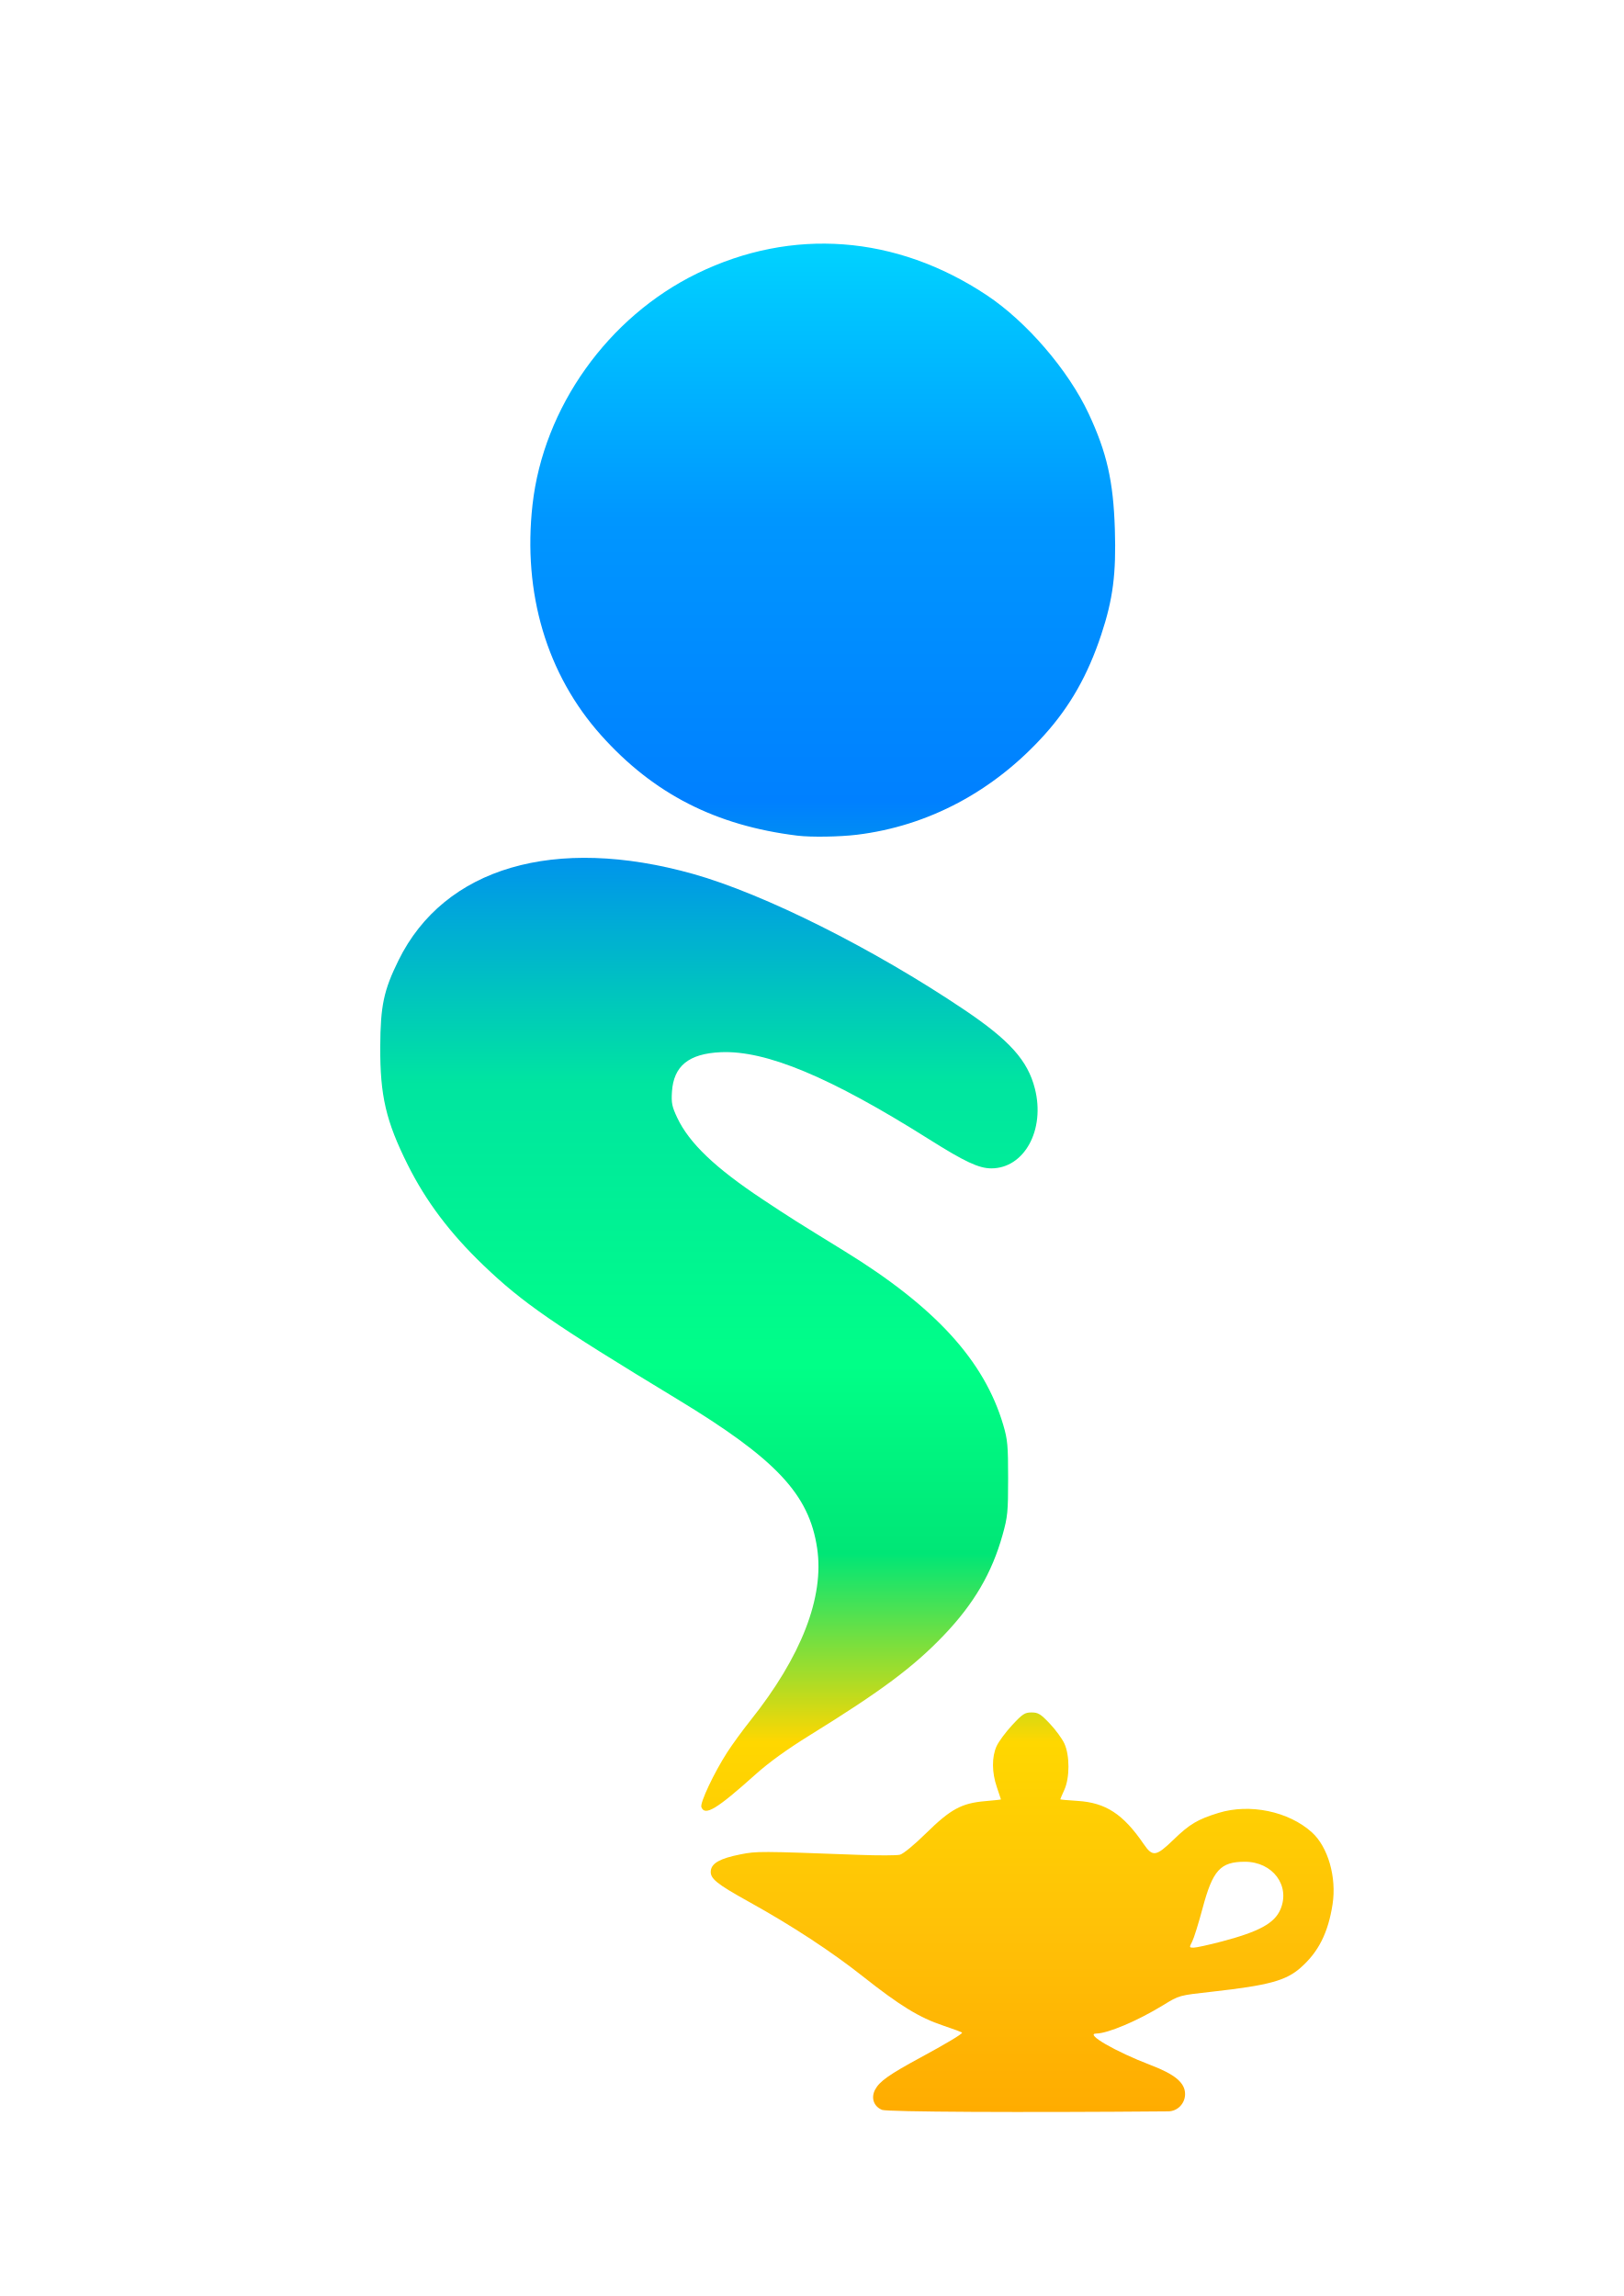
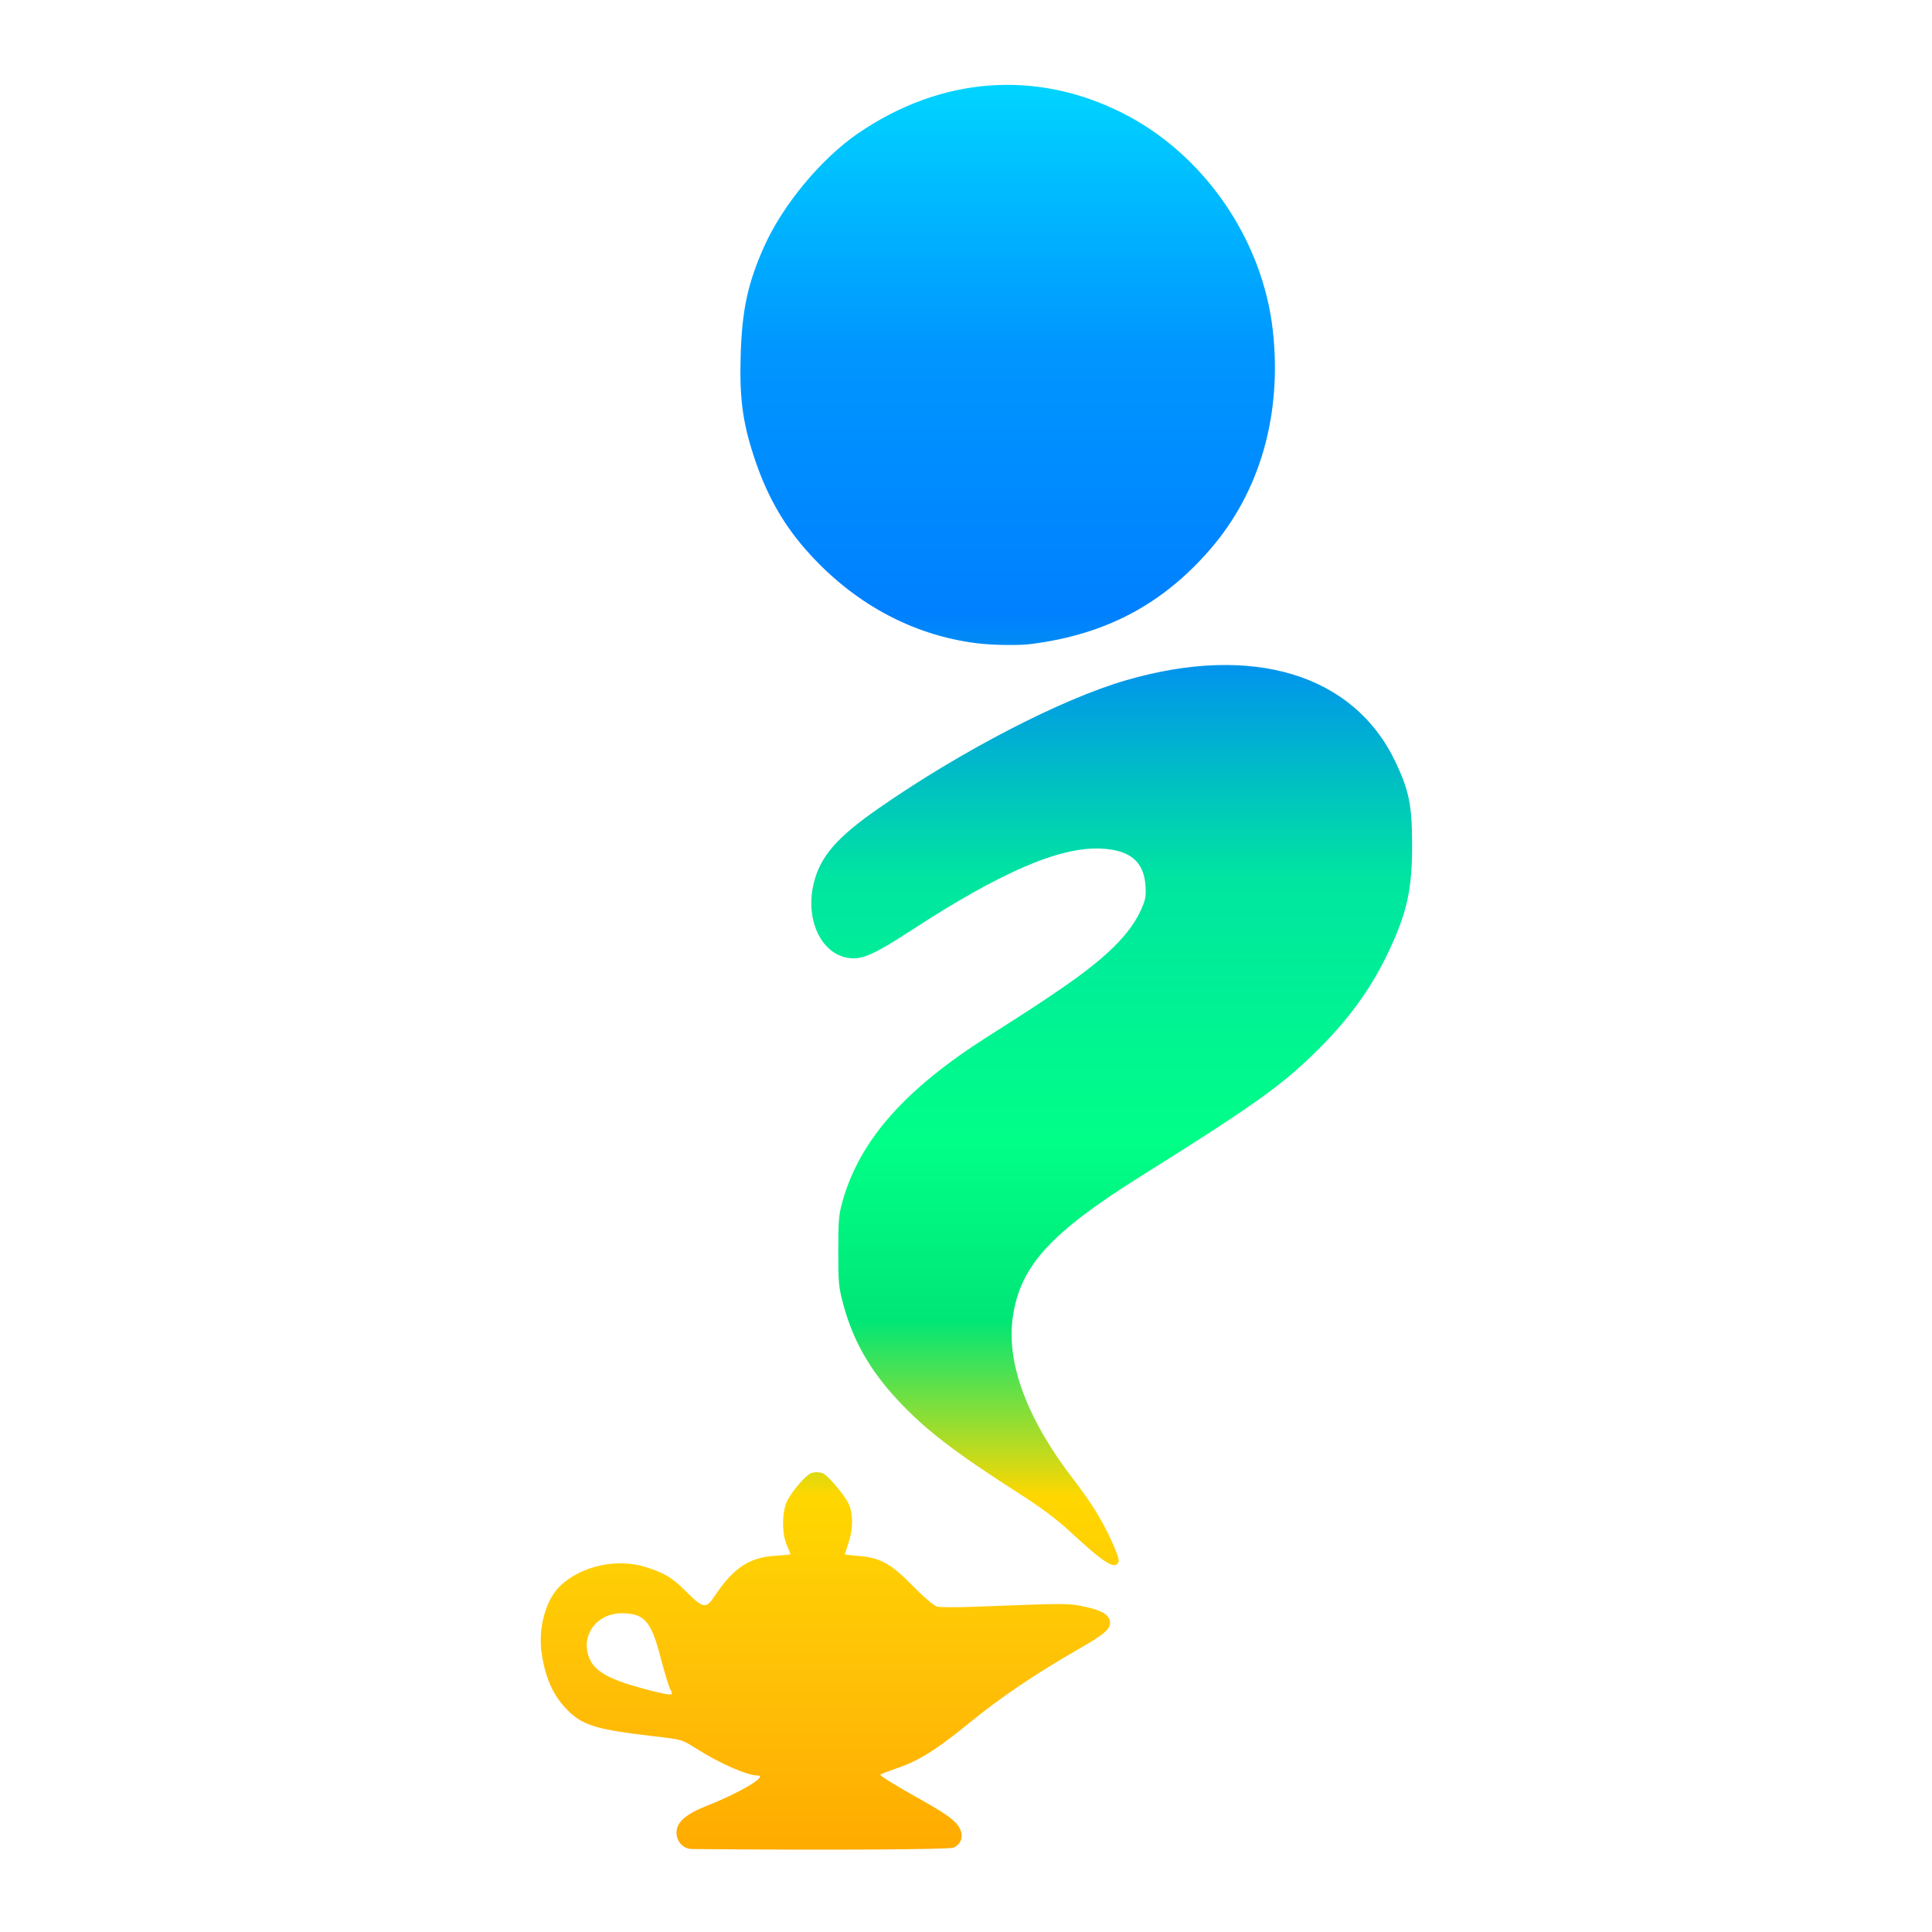
- <svg xmlns="http://www.w3.org/2000/svg" width="210mm" height="297mm" viewBox="0 0 210 297" version="1.1" id="svg1" xml:space="preserve">
+ <svg xmlns="http://www.w3.org/2000/svg" xmlns:xlink="http://www.w3.org/1999/xlink" width="1000" height="1000" viewBox="0 0 264.583 264.583" version="1.1" id="svg1" xml:space="preserve">
  <defs id="defs1">
-     <linearGradient id="genieGradient" x1="0%" y1="0%" x2="0%" y2="100%">
-       <stop offset="0%" style="stop-color:#00D4FF;stop-opacity:1" />
-       <stop offset="15%" style="stop-color:#0096FF;stop-opacity:1" />
-       <stop offset="30%" style="stop-color:#0080FF;stop-opacity:1" />
-       <stop offset="45%" style="stop-color:#00E5A0;stop-opacity:1" />
-       <stop offset="60%" style="stop-color:#00FF87;stop-opacity:1" />
-       <stop offset="70%" style="stop-color:#00E676;stop-opacity:1" />
-       <stop offset="80%" style="stop-color:#FFD700;stop-opacity:1" />
-       <stop offset="90%" style="stop-color:#FFC107;stop-opacity:1" />
-       <stop offset="100%" style="stop-color:#FFAB00;stop-opacity:1" />
+     <linearGradient id="genieGradient" x1="68.849" y1="22.51" x2="68.849" y2="195.138" gradientTransform="scale(0.7142698,1.400031)" gradientUnits="userSpaceOnUse">
+       <stop offset="0%" style="stop-color:#00D4FF;stop-opacity:1" id="stop1" />
+       <stop offset="15%" style="stop-color:#0096FF;stop-opacity:1" id="stop2" />
+       <stop offset="30%" style="stop-color:#0080FF;stop-opacity:1" id="stop3" />
+       <stop offset="45%" style="stop-color:#00E5A0;stop-opacity:1" id="stop4" />
+       <stop offset="60%" style="stop-color:#00FF87;stop-opacity:1" id="stop5" />
+       <stop offset="70%" style="stop-color:#00E676;stop-opacity:1" id="stop6" />
+       <stop offset="80%" style="stop-color:#FFD700;stop-opacity:1" id="stop7" />
+       <stop offset="90%" style="stop-color:#FFC107;stop-opacity:1" id="stop8" />
+       <stop offset="100%" style="stop-color:#FFAB00;stop-opacity:1" id="stop9" />
    </linearGradient>
+     <linearGradient xlink:href="#genieGradient" id="linearGradient1" gradientUnits="userSpaceOnUse" gradientTransform="matrix(-0.6912626,0,0,1.400031,290.1568,11.6198)" x1="68.849" y1="22.51" x2="68.849" y2="195.138" />
  </defs>
-   <g id="layer1">
-     <path style="fill:url(#genieGradient);fill-opacity:1" d="m 114.07,272.921 c -1.082,-0.455 -1.452,-1.562 -0.879,-2.633 0.566,-1.059 1.834,-1.953 5.836,-4.119 3.301,-1.786 5.402,-3.042 5.402,-3.229 0,-0.059 -1.112,-0.478 -2.471,-0.93 -3.045,-1.014 -5.569,-2.562 -10.362,-6.353 -4.067,-3.217 -9.181,-6.567 -14.684,-9.62 -4.273,-2.37 -5.098,-3.043 -4.98,-4.057 0.114,-0.979 1.228,-1.592 3.826,-2.105 2.136,-0.422 2.461,-0.421 15.35,0.061 2.496,0.093 4.874,0.086 5.284,-0.017 0.432,-0.108 1.862,-1.286 3.399,-2.798 3.149,-3.098 4.589,-3.878 7.638,-4.135 1.115,-0.094 2.027,-0.195 2.027,-0.223 0,-0.029 -0.238,-0.744 -0.529,-1.59 -0.656,-1.907 -0.668,-3.901 -0.032,-5.302 0.267,-0.588 1.17,-1.808 2.007,-2.712 1.344,-1.452 1.637,-1.644 2.513,-1.644 0.858,0 1.176,0.195 2.364,1.451 0.755,0.798 1.603,1.959 1.885,2.58 0.703,1.548 0.697,4.425 -0.011,5.986 -0.288,0.634 -0.523,1.183 -0.523,1.219 0,0.036 1.014,0.129 2.253,0.207 3.617,0.226 5.887,1.707 8.523,5.563 1.169,1.71 1.607,1.646 3.888,-0.564 2.064,-2 3.099,-2.615 5.803,-3.448 4.047,-1.247 9.071,-0.201 12.078,2.516 2.083,1.882 3.213,5.812 2.672,9.297 -0.575,3.709 -1.818,6.176 -4.142,8.221 -1.895,1.668 -4.127,2.274 -11.364,3.085 -4.412,0.494 -4.294,0.462 -6.392,1.746 -3.323,2.034 -7.168,3.665 -8.664,3.675 -1.549,0.011 2.475,2.34 7.072,4.095 3.121,1.191 4.413,2.284 4.413,3.735 0,1.225 -0.971,2.225 -2.171,2.236 -19.025,0.167 -36.385,0.076 -37.027,-0.194 z m 43.946,-21.78 c 4.838,-1.272 6.825,-2.36 7.589,-4.153 1.307,-3.067 -1.001,-6.16 -4.597,-6.16 -3.176,0 -4.16,1.085 -5.479,6.039 -0.512,1.924 -1.115,3.853 -1.339,4.286 -0.394,0.762 -0.388,0.787 0.195,0.786 0.331,-9.3e-4 1.965,-0.36 3.63,-0.798 z M 90.711,233.766 c -0.207,-0.539 1.63,-4.437 3.341,-7.093 0.656,-1.019 2.001,-2.864 2.988,-4.101 6.6,-8.274 9.586,-15.975 8.646,-22.296 -1.041,-6.999 -5.298,-11.532 -18.14,-19.316 -16.027,-9.714 -19.969,-12.439 -25.046,-17.313 -4.306,-4.133 -7.406,-8.252 -9.765,-12.973 -2.821,-5.646 -3.589,-8.948 -3.556,-15.282 0.028,-5.3 0.445,-7.275 2.363,-11.17 5.912,-12.01 20.201,-16.199 38.104,-11.172 9.167,2.574 23.306,9.656 35.043,17.553 5.888,3.961 8.226,6.569 9.155,10.208 1.362,5.335 -1.361,10.325 -5.633,10.324 -1.61,-2.7e-4 -3.422,-0.847 -8.052,-3.765 -12.784,-8.056 -21.087,-11.525 -26.953,-11.261 -4.126,0.186 -6.087,1.781 -6.3,5.124 -0.092,1.441 0.004,1.913 0.678,3.343 1.549,3.286 4.905,6.494 11.077,10.586 3.542,2.349 4.158,2.738 10.576,6.689 11.734,7.224 18.071,14.168 20.523,22.49 0.554,1.879 0.624,2.651 0.624,6.879 0,4.373 -0.059,4.973 -0.718,7.329 -1.381,4.938 -3.712,8.917 -7.616,13.001 -3.899,4.078 -8.072,7.191 -17.288,12.895 -3.016,1.867 -5.312,3.527 -7.109,5.139 -4.953,4.445 -6.485,5.368 -6.939,4.182 z M 103.13,108.096 c -10.567,-1.298 -18.606,-5.409 -25.379,-12.977 -7.031,-7.857 -10.164,-18.386 -8.877,-29.841 1.412,-12.568 9.751,-24.282 21.292,-29.907 12.278,-5.984 25.73,-4.974 37.453,2.813 5.159,3.427 10.557,9.705 13.186,15.334 2.351,5.035 3.188,8.726 3.384,14.934 0.183,5.772 -0.243,9.063 -1.764,13.654 -1.727,5.211 -4.02,9.254 -7.339,12.945 -6.573,7.307 -15.024,11.808 -24.282,12.931 -2.253,0.273 -5.929,0.328 -7.673,0.114 z" id="path1" />
+   <g id="layer1" transform="translate(-49.17703,-31.51405)">
+     <path style="fill:url(#linearGradient1);fill-opacity:1;stroke-width:0.984" d="m 179.761,284.541 c 1.048,-0.455 1.405,-1.562 0.851,-2.633 -0.548,-1.059 -1.775,-1.953 -5.648,-4.119 -3.194,-1.786 -5.228,-3.042 -5.228,-3.229 0,-0.059 1.076,-0.478 2.391,-0.93 2.947,-1.014 5.39,-2.562 10.028,-6.353 3.936,-3.217 8.885,-6.567 14.211,-9.62 4.135,-2.37 4.934,-3.043 4.819,-4.057 -0.111,-0.979 -1.189,-1.592 -3.703,-2.105 -2.067,-0.422 -2.382,-0.421 -14.856,0.061 -2.416,0.093 -4.717,0.086 -5.114,-0.017 -0.418,-0.108 -1.802,-1.286 -3.289,-2.798 -3.047,-3.098 -4.441,-3.878 -7.392,-4.135 -1.079,-0.094 -1.962,-0.195 -1.962,-0.223 0,-0.029 0.23,-0.744 0.512,-1.59 0.635,-1.907 0.647,-3.901 0.031,-5.302 -0.258,-0.588 -1.132,-1.808 -1.942,-2.712 -1.301,-1.452 -1.585,-1.644 -2.432,-1.644 -0.831,0 -1.138,0.195 -2.288,1.451 -0.731,0.798 -1.551,1.959 -1.824,2.58 -0.68,1.548 -0.675,4.425 0.011,5.986 0.279,0.634 0.506,1.183 0.506,1.219 0,0.036 -0.981,0.129 -2.181,0.207 -3.501,0.226 -5.698,1.707 -8.249,5.563 -1.131,1.71 -1.555,1.646 -3.763,-0.564 -1.997,-2 -2.999,-2.615 -5.616,-3.448 -3.917,-1.247 -8.778,-0.201 -11.689,2.516 -2.016,1.882 -3.109,5.812 -2.586,9.297 0.557,3.709 1.76,6.176 4.009,8.221 1.834,1.668 3.994,2.274 10.998,3.085 4.27,0.494 4.156,0.462 6.186,1.746 3.216,2.034 6.937,3.665 8.385,3.675 1.499,0.011 -2.395,2.34 -6.844,4.095 -3.021,1.191 -4.27,2.284 -4.27,3.735 0,1.225 0.94,2.225 2.101,2.236 18.412,0.167 35.213,0.076 35.835,-0.194 z m -42.53,-21.78 c -4.682,-1.272 -6.605,-2.36 -7.345,-4.153 -1.265,-3.067 0.969,-6.16 4.449,-6.16 3.074,0 4.026,1.085 5.303,6.039 0.496,1.924 1.079,3.853 1.296,4.286 0.381,0.762 0.375,0.787 -0.189,0.786 -0.32,-9.3e-4 -1.901,-0.36 -3.513,-0.798 z m 65.137,-17.375 c 0.2,-0.539 -1.577,-4.437 -3.234,-7.093 -0.635,-1.019 -1.936,-2.864 -2.891,-4.101 -6.387,-8.274 -9.277,-15.975 -8.367,-22.296 1.007,-6.999 5.127,-11.532 17.556,-19.316 15.51,-9.714 19.326,-12.439 24.239,-17.313 4.167,-4.133 7.168,-8.252 9.451,-12.973 2.73,-5.646 3.474,-8.948 3.442,-15.282 -0.027,-5.3 -0.431,-7.275 -2.287,-11.17 -5.721,-12.01 -19.551,-16.199 -36.877,-11.172 -8.872,2.574 -22.555,9.656 -33.914,17.553 -5.698,3.961 -7.961,6.569 -8.86,10.208 -1.318,5.335 1.317,10.325 5.451,10.324 1.558,-2.7e-4 3.312,-0.847 7.793,-3.765 12.373,-8.056 20.408,-11.525 26.085,-11.261 3.993,0.186 5.891,1.781 6.097,5.124 0.089,1.441 -0.004,1.913 -0.656,3.343 -1.499,3.286 -4.747,6.494 -10.72,10.586 -3.428,2.349 -4.024,2.738 -10.235,6.689 -11.356,7.224 -17.489,14.168 -19.862,22.49 -0.536,1.879 -0.604,2.651 -0.604,6.879 0,4.373 0.057,4.973 0.695,7.329 1.337,4.938 3.593,8.917 7.371,13.001 3.773,4.078 7.812,7.191 16.731,12.895 2.919,1.867 5.141,3.527 6.88,5.139 4.793,4.445 6.276,5.368 6.716,4.182 z M 190.349,119.716 c 10.226,-1.298 18.007,-5.409 24.562,-12.977 6.805,-7.857 9.836,-18.386 8.591,-29.841 -1.366,-12.568 -9.437,-24.282 -20.606,-29.907 -11.882,-5.984 -24.901,-4.974 -36.246,2.813 -4.993,3.427 -10.217,9.705 -12.761,15.334 -2.275,5.035 -3.085,8.726 -3.275,14.934 -0.177,5.772 0.235,9.063 1.708,13.654 1.672,5.211 3.89,9.254 7.103,12.945 6.362,7.307 14.54,11.808 23.5,12.931 2.181,0.273 5.738,0.328 7.426,0.114 z" id="path1-9-2" />
  </g>
</svg>
